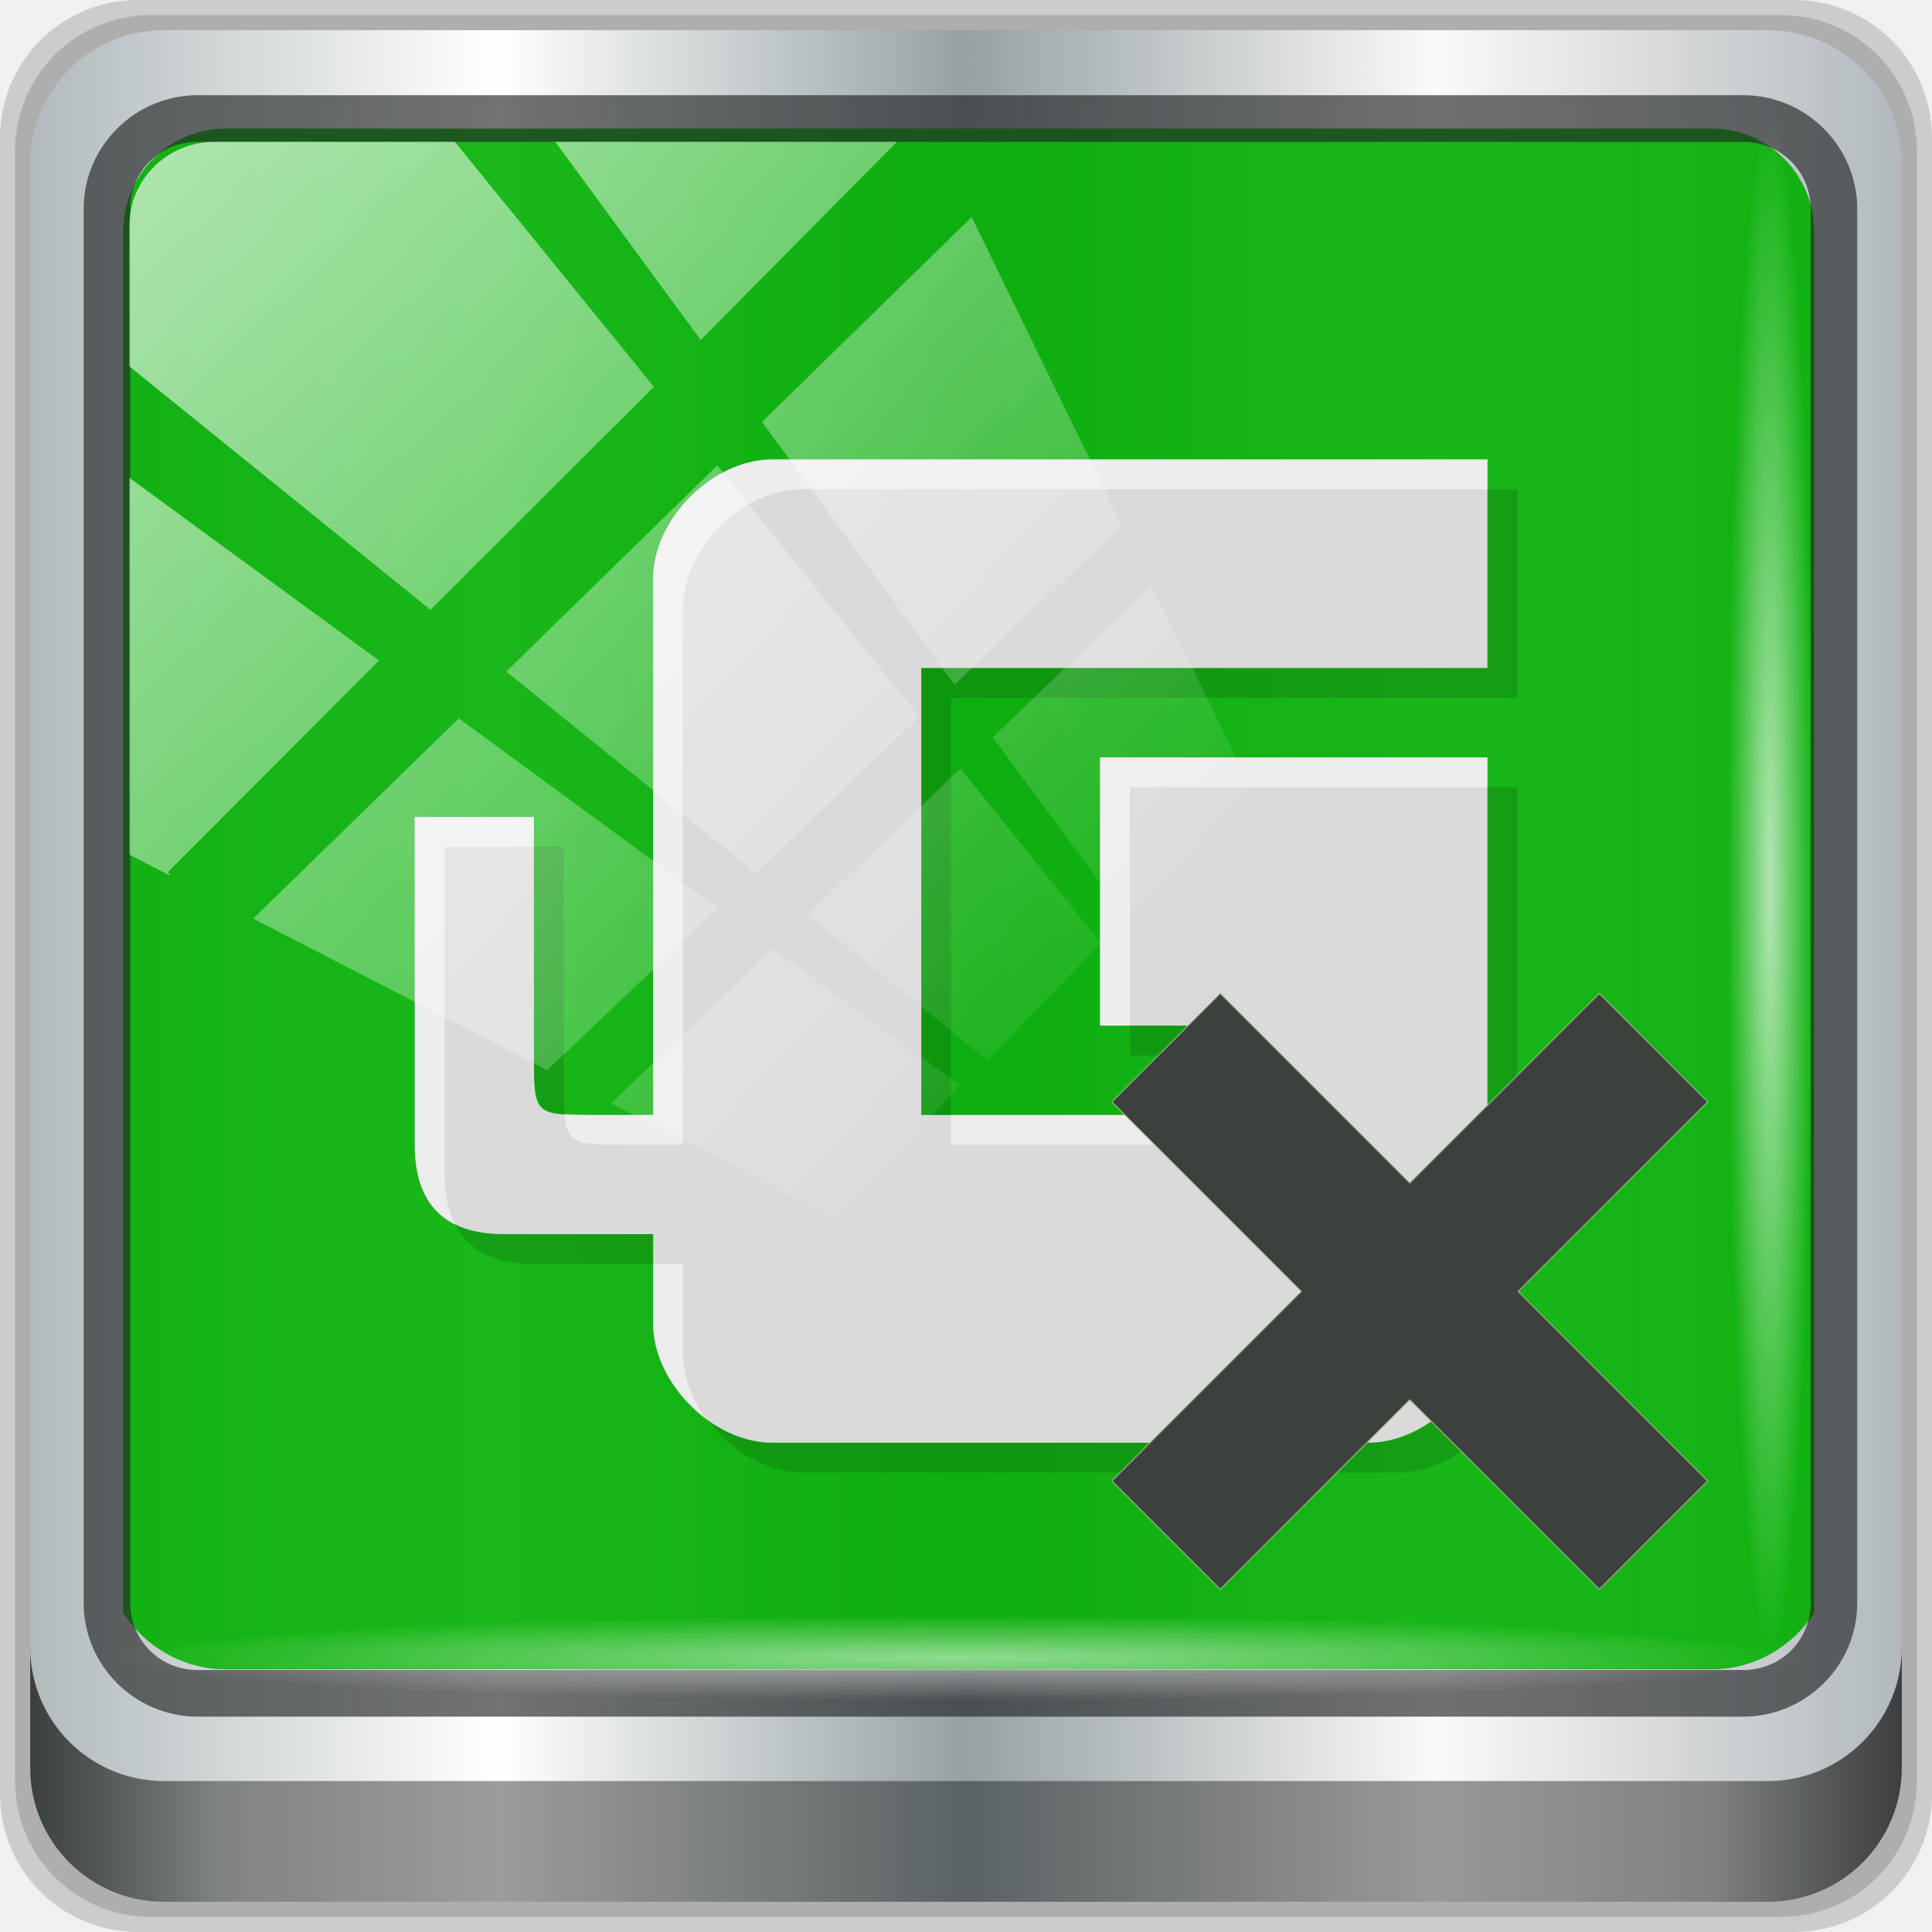
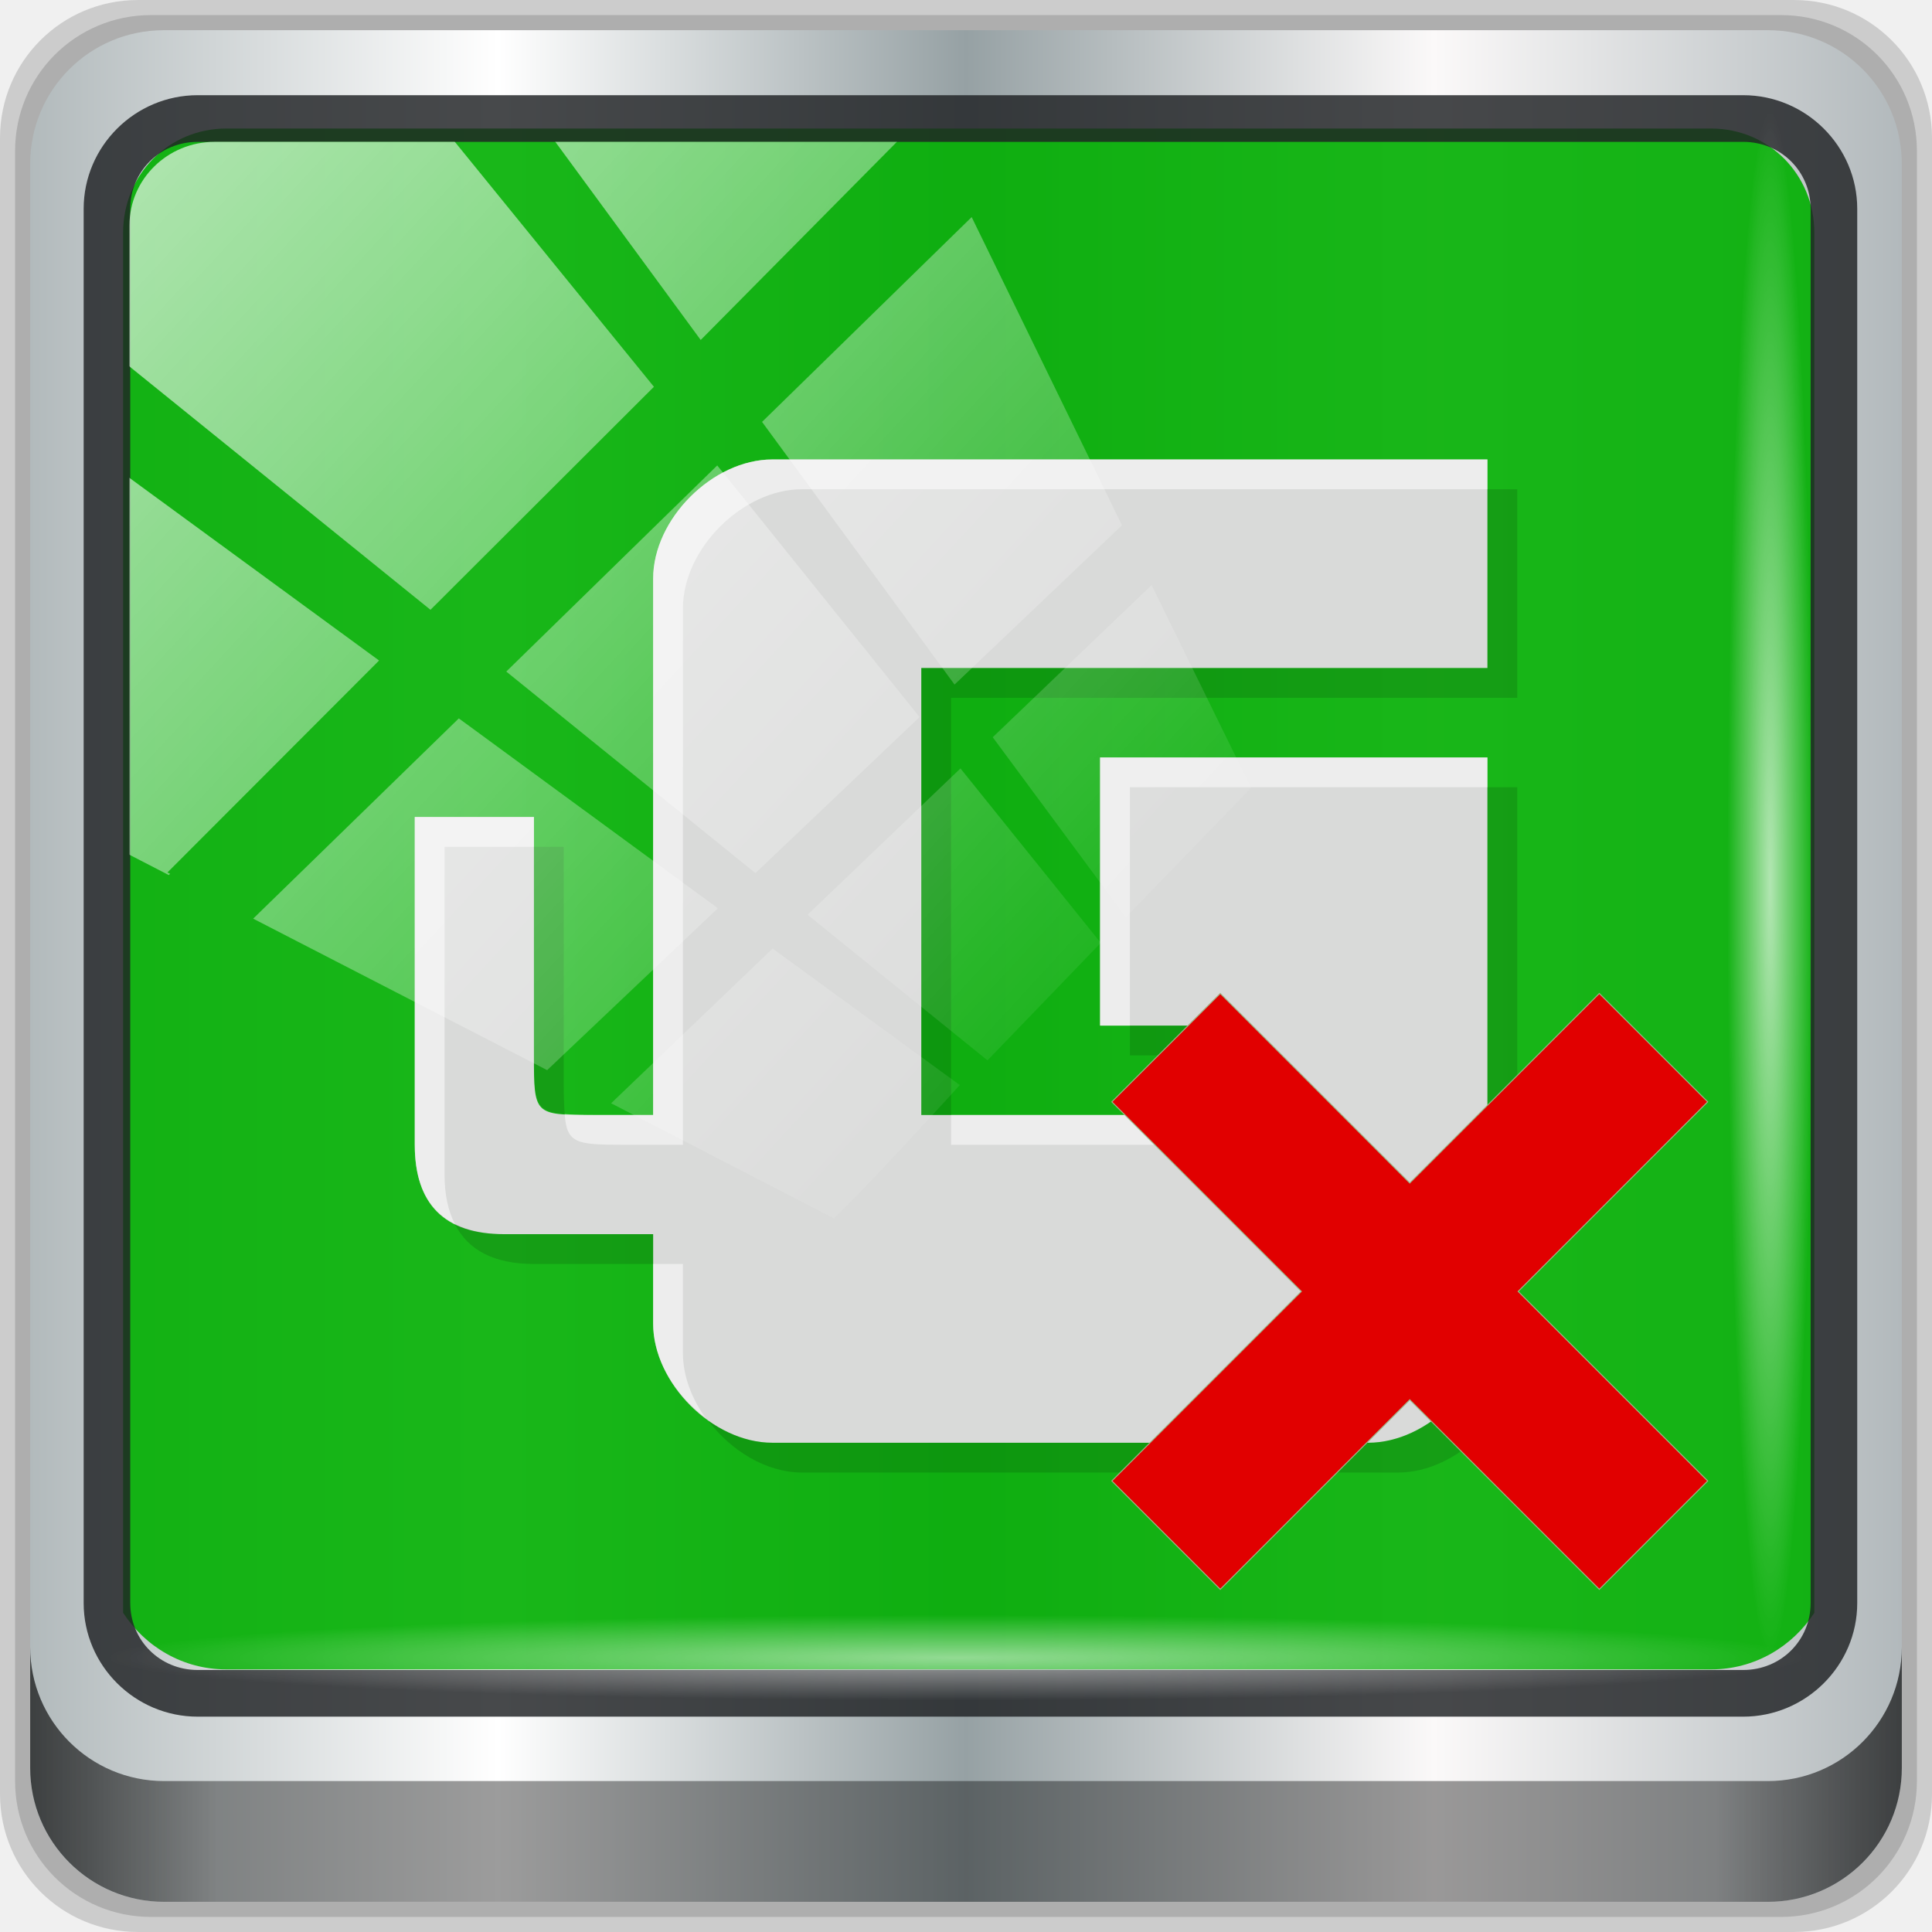
<svg xmlns="http://www.w3.org/2000/svg" xmlns:xlink="http://www.w3.org/1999/xlink" width="96" height="96" id="svg13094" version="1.1">
  <defs id="defs13096">
    <linearGradient id="linearGradient5602-7-3-9-8">
      <stop id="stop5604-6-70-0-5" style="stop-color:#579457;stop-opacity:1;" offset="0" />
      <stop id="stop5606-0-9-2-0" style="stop-color:#558455;stop-opacity:1;" offset="1" />
    </linearGradient>
    <linearGradient id="linearGradient13990">
      <stop id="stop13992" offset="0" style="stop-color:#003366;stop-opacity:1;" />
      <stop id="stop13994" offset="1" style="stop-color:#003366;stop-opacity:0;" />
    </linearGradient>
    <linearGradient id="linearGradient6139-0">
      <stop style="stop-color:#b7b7b7;stop-opacity:1;" offset="0" id="stop6141-2" />
      <stop id="stop6151-0" offset="0.25" style="stop-color:#ffffff;stop-opacity:1;" />
      <stop id="stop6147-1" offset="0.5" style="stop-color:#9d9d9d;stop-opacity:1;" />
      <stop style="stop-color:#fafafa;stop-opacity:1;" offset="0.75" id="stop6149-4" />
      <stop style="stop-color:#b7b7b7;stop-opacity:1;" offset="1" id="stop6143-4" />
    </linearGradient>
    <linearGradient id="linearGradient4091-0-3-0-7">
      <stop id="stop4093-3-6-4-2" offset="0" style="stop-color:#ffffff;stop-opacity:1;" />
      <stop style="stop-color:#ffffff;stop-opacity:1;" offset="0.8" id="stop4099-6-1-8-3" />
      <stop id="stop4095-1-0-7-9" offset="1" style="stop-color:#ffffff;stop-opacity:0;" />
    </linearGradient>
    <linearGradient id="linearGradient3832-0-6-1-1">
      <stop id="stop3834-6-3-7-1" offset="0" style="stop-color:#000000;stop-opacity:1;" />
      <stop style="stop-color:#000000;stop-opacity:0.588;" offset="0.1" id="stop3872-2-4" />
      <stop id="stop3844-6-2-7-6" offset="0.9" style="stop-color:#000000;stop-opacity:0.588;" />
      <stop id="stop3836-5-0-2-9" offset="1" style="stop-color:#000000;stop-opacity:1;" />
    </linearGradient>
    <filter color-interpolation-filters="sRGB" id="filter3174-4">
      <feGaussianBlur id="feGaussianBlur3176-3" stdDeviation="1.71" />
    </filter>
    <linearGradient x1="16" y1="48" x2="80" y2="48" id="linearGradient3879-8-8" xlink:href="#linearGradient3873-7" gradientUnits="userSpaceOnUse" />
    <linearGradient id="linearGradient3873-7">
      <stop id="stop3875-0" style="stop-color:#f0f0f0;stop-opacity:1" offset="0" />
      <stop id="stop3877-20-4" style="stop-color:#b4b4b4;stop-opacity:1" offset="1" />
    </linearGradient>
    <radialGradient cx="48" cy="48" r="32" fx="48" fy="48" id="radialGradient3682-9" xlink:href="#linearGradient3674-5-0" gradientUnits="userSpaceOnUse" />
    <linearGradient id="linearGradient3674-5-0">
      <stop id="stop3676-0-2" style="stop-color:#ffffff;stop-opacity:1" offset="0" />
      <stop id="stop3684-9" style="stop-color:#ffffff;stop-opacity:1" offset="0.3" />
      <stop id="stop3925-8-3" style="stop-color:#f0f0f0;stop-opacity:1" offset="0.9" />
      <stop id="stop3678-8-8" style="stop-color:#d2d2d2;stop-opacity:1" offset="1" />
    </linearGradient>
    <filter color-interpolation-filters="sRGB" id="filter3944-7">
      <feGaussianBlur id="feGaussianBlur3946-6" stdDeviation="0.436" />
    </filter>
    <radialGradient cx="48.001" cy="46.058" r="3" fx="48.001" fy="46.058" id="radialGradient3901-4" xlink:href="#linearGradient3893-7" gradientUnits="userSpaceOnUse" />
    <linearGradient id="linearGradient3893-7">
      <stop id="stop3895-3" style="stop-color:#ffffff;stop-opacity:1" offset="0" />
      <stop id="stop3897-5" style="stop-color:#a2a2a2;stop-opacity:1" offset="1" />
    </linearGradient>
    <linearGradient x1="13" y1="48" x2="83" y2="48" id="linearGradient3905-4" xlink:href="#linearGradient3899-9" gradientUnits="userSpaceOnUse" gradientTransform="matrix(0,1,-1,0,96,0)" />
    <linearGradient id="linearGradient3899-9">
      <stop id="stop3901-8" style="stop-color:#ffffff;stop-opacity:1" offset="0" />
      <stop id="stop3981-6" style="stop-color:#ffffff;stop-opacity:0.412" offset="0.5" />
      <stop id="stop3903-5" style="stop-color:#868686;stop-opacity:1" offset="1" />
    </linearGradient>
    <linearGradient x1="17" y1="48" x2="120" y2="48" id="linearGradient3923-1-6" xlink:href="#linearGradient3917-6-8" gradientUnits="userSpaceOnUse" gradientTransform="matrix(0,1,-1,0,96,0)" />
    <linearGradient id="linearGradient3917-6-8">
      <stop id="stop3919-2" style="stop-color:#000000;stop-opacity:1" offset="0" />
      <stop id="stop3921-7" style="stop-color:#000000;stop-opacity:0" offset="1" />
    </linearGradient>
    <linearGradient x1="43" y1="60" x2="53" y2="60" id="linearGradient3973-9" xlink:href="#linearGradient3983-2" gradientUnits="userSpaceOnUse" />
    <linearGradient id="linearGradient3983-2">
      <stop id="stop3985-6" style="stop-color:#ffffff;stop-opacity:1" offset="0" />
      <stop id="stop3989-2" style="stop-color:#868686;stop-opacity:1" offset="1" />
    </linearGradient>
    <radialGradient cx="48" cy="60" r="5" fx="48" fy="60" id="radialGradient3979-6" xlink:href="#linearGradient3674-5-0" gradientUnits="userSpaceOnUse" />
    <clipPath id="clipPath2973-9">
      <rect width="84" height="84" rx="6" ry="6" x="6" y="6" id="rect2975-6" style="fill:url(#linearGradient2977);fill-opacity:1;fill-rule:nonzero;stroke:none" />
    </clipPath>
    <linearGradient id="linearGradient12946">
      <stop id="stop12948" offset="0" style="stop-color:#ffffff;stop-opacity:1;" />
      <stop id="stop12950" offset="1" style="stop-color:#ffffff;stop-opacity:0;" />
    </linearGradient>
    <linearGradient x1="45.448" y1="92.54" x2="45.448" y2="7.017" id="ButtonShadow-5" gradientUnits="userSpaceOnUse" gradientTransform="scale(1.005865,0.994169)">
      <stop id="stop3750-9" style="stop-color:#000000;stop-opacity:1" offset="0" />
      <stop id="stop3752-0" style="stop-color:#000000;stop-opacity:0.588" offset="1" />
    </linearGradient>
    <filter color-interpolation-filters="sRGB" id="filter3174-5">
      <feGaussianBlur id="feGaussianBlur3176-1" stdDeviation="1.71" />
    </filter>
    <linearGradient x1="136.328" y1="151.168" x2="117.661" y2="78.463" id="linearGradient3855" xlink:href="#linearGradient3421" gradientUnits="userSpaceOnUse" gradientTransform="matrix(0.3140077,0,0,0.3140077,8.607684,9.324292)" />
    <linearGradient id="linearGradient3421">
      <stop id="stop3423" style="stop-color:#fe7600;stop-opacity:1" offset="0" />
      <stop id="stop3425" style="stop-color:#f2b26d;stop-opacity:1" offset="1" />
    </linearGradient>
    <linearGradient x1="48.743" y1="30.802" x2="86.437" y2="30.802" id="linearGradient3871" xlink:href="#linearGradient3865" gradientUnits="userSpaceOnUse" />
    <linearGradient id="linearGradient3865">
      <stop id="stop3867" style="stop-color:#bddb4e;stop-opacity:1" offset="0" />
      <stop id="stop3869" style="stop-color:#52b124;stop-opacity:1" offset="1" />
    </linearGradient>
    <linearGradient x1="312.623" y1="468.587" x2="315.217" y2="471.181" id="linearGradient3851" xlink:href="#linearGradient12946" gradientUnits="userSpaceOnUse" gradientTransform="matrix(0.3140077,0,0,0.3140077,-69.66325,-106.2013)" />
    <linearGradient x1="312.623" y1="468.587" x2="315.217" y2="471.181" id="linearGradient3847" xlink:href="#linearGradient12946" gradientUnits="userSpaceOnUse" gradientTransform="matrix(0.3140077,0,0,0.3140077,-68.83944,-118.9513)" />
    <linearGradient x1="-19.14" y1="-98.684" x2="18.555" y2="-98.684" id="linearGradient3879" xlink:href="#linearGradient3865" gradientUnits="userSpaceOnUse" />
    <linearGradient xlink:href="#linearGradient6139-0-3" id="linearGradient4071" gradientUnits="userSpaceOnUse" gradientTransform="matrix(1.135375,0,0,1.133663,-40.03713,-46.7876)" x1="6" y1="47" x2="90" y2="47" />
    <linearGradient id="linearGradient6139-0-3">
      <stop id="stop6141-2-6" offset="0" style="stop-color:#b2babc;stop-opacity:1" />
      <stop style="stop-color:#ffffff;stop-opacity:1;" offset="0.25" id="stop6151-0-7" />
      <stop style="stop-color:#96a1a4;stop-opacity:1" offset="0.5" id="stop6147-1-5" />
      <stop id="stop6149-4-3" offset="0.75" style="stop-color:#fbf9f9;stop-opacity:1;" />
      <stop id="stop6143-4-5" offset="1" style="stop-color:#b2b9bc;stop-opacity:1" />
    </linearGradient>
    <linearGradient gradientTransform="matrix(1.0255,0,0,1.023954,-34.76313,-42.65521)" xlink:href="#linearGradient3832-0-6-1-1" id="linearGradient4129" x1="1.5" y1="88.172" x2="94.5" y2="88.172" gradientUnits="userSpaceOnUse" />
    <radialGradient xlink:href="#linearGradient12946" id="radialGradient7462" gradientUnits="userSpaceOnUse" gradientTransform="matrix(1,0,0,0.05036905,-2.7362053e-6,39.43182)" cx="13.948" cy="44.893" fx="13.948" fy="44.893" r="43.199" />
    <radialGradient xlink:href="#linearGradient12946" id="radialGradient7464" gradientUnits="userSpaceOnUse" gradientTransform="matrix(0.9096059,0,0,0.0504451,-10.35509,-57.7045)" cx="13.948" cy="44.893" fx="13.948" fy="44.893" r="43.199" />
    <linearGradient xlink:href="#linearGradient12946" id="linearGradient4767" gradientUnits="userSpaceOnUse" x1="2.771" y1="-28.642" x2="50.528" y2="14.514" />
    <clipPath id="clipPath4156-4-1" clipPathUnits="userSpaceOnUse">
      <path id="path4158-0-8" d="m 27.046,-55.695 -14.214,13.321 h 0.061 l 15.653,21.771 10.231,-10.546 C 38.562,-32.302 27.468,-54.819 27.046,-55.695 Z M 9.647,-39.383 -5.241,-25.321 15.988,-7.806 26.372,-18.383 Z m 31.491,12.951 -9.741,9.714 8.945,12.458 7.781,-7.555 z m -49.84,4.379 -13.754,12.982 26.283,13.846 0.061,-0.062 -0.123,-0.062 L 13.599,-5.401 -8.702,-22.053 Z m 38.015,7.401 -9.803,9.775 11.579,9.559 7.628,-7.401 -8.669,-11.009 z m 20.187,5.674 -7.383,7.216 6.188,8.542 5.82,-6.137 z m -32.195,6.322 -9.557,9.498 13.662,7.185 7.934,-7.678 z m 23.312,2.374 -7.107,6.938 8.363,6.907 5.361,-5.674 -0.061,-0.092 -0.092,0.123 -6.464,-8.203 z m -8.73,8.542 -7.505,7.339 10.354,5.458 c 1.397,-1.321 5.675,-6.123 5.851,-6.322 z" style="opacity:0.6;fill:#ffffff;fill-opacity:1;stroke:none" />
    </clipPath>
    <linearGradient id="ButtonShadow-16" gradientTransform="scale(1.005865,0.994169)" x1="45.448" y1="92.54" x2="45.448" y2="7.017" gradientUnits="userSpaceOnUse">
      <stop style="stop-color:#000000;stop-opacity:1;" offset="0" id="stop3750-6" />
      <stop style="stop-color:#000000;stop-opacity:0.588;" offset="1" id="stop3752-4" />
    </linearGradient>
    <clipPath clipPathUnits="userSpaceOnUse" id="clipPath4355-7">
      <rect style="fill:#ffffff;fill-opacity:1;fill-rule:nonzero;stroke:none" id="rect4357-5" width="84" height="80" x="6" y="6" rx="6" ry="6" />
    </clipPath>
    <clipPath clipPathUnits="userSpaceOnUse" id="clipPath4355-9">
      <rect style="fill:#ffffff;fill-opacity:1;fill-rule:nonzero;stroke:none" id="rect4357-1" width="84" height="80" x="6" y="6" rx="6" ry="6" />
    </clipPath>
    <clipPath clipPathUnits="userSpaceOnUse" id="clipPath4355-1">
      <rect style="fill:#ffffff;fill-opacity:1;fill-rule:nonzero;stroke:none" id="rect4357-9" width="84" height="80" x="6" y="6" rx="6" ry="6" />
    </clipPath>
    <clipPath clipPathUnits="userSpaceOnUse" id="clipPath3943-52-0">
      <path id="path3945-4-1" d="m 69.781,20.844 -5,3.438 c 5.587,5.537 9,13.328 9,21.812 0,8.434 -3.377,16.096 -8.906,21.625 l 5,3.438 C 76.078,64.576 80,55.844 80,46.094 c 2e-6,-9.797 -3.963,-18.66 -10.219,-25.25 z M 40,24.062 28.906,36.219 H 21.5 c -0.823,0 -1.5,0.677 -1.5,1.5 v 1 14.844 1 c 0,0.823 0.684,1.61 1.5,1.5 h 7.406 L 40,68 V 66 26.062 Z m 20.594,3.281 -5,3.438 L 55.5,30.875 c 3.938,3.89 6.406,9.25 6.406,15.219 0,5.921 -2.43,11.148 -6.312,15.031 l 0.094,0.094 5.094,3.438 c 4.475,-4.908 7.25,-11.402 7.25,-18.562 0,-7.231 -2.879,-13.831 -7.438,-18.75 z m -9.25,6.5 -5.219,3.625 c 2.222,2.218 3.719,5.24 3.719,8.625 0,3.337 -1.459,6.228 -3.625,8.438 l 5.219,3.625 c 2.822,-3.237 4.531,-7.434 4.531,-12.062 0,-4.673 -1.754,-9.001 -4.625,-12.25 z" style="color:#000000;display:inline;overflow:visible;visibility:visible;opacity:0.8;fill:#ff00ff;fill-opacity:1;fill-rule:nonzero;stroke:none;stroke-width:1;marker:none;enable-background:accumulate" />
    </clipPath>
  </defs>
  <g id="g3043" transform="translate(-0.6250001,0.082283)" />
  <g id="scalable" transform="matrix(1.038589,0,0,1.038589,1214.722,1878.812)" style="fill:#ffffff" />
  <g transform="translate(-4.4706248e-7,32)" id="layer1">
    <g id="g12958" transform="matrix(0.9751338,0,0,0.9766061,33.8987,9.657379)">
      <path style="display:inline;opacity:0.15;fill:#000000;fill-opacity:1;fill-rule:nonzero;stroke:none;stroke-width:1.025" d="m 56.653,-42.655 h -84.384 c -3.896,0 -7.032,3.132 -7.032,7.021 V 48.623 c 0,3.89 3.136,7.021 7.032,7.021 h 84.384 c 3.896,0 7.032,-3.132 7.032,-7.021 v -84.257 c 0,-3.89 -3.136,-7.021 -7.032,-7.021 z" id="path3288" />
      <path id="path4085" d="m 55.994,-41.887 h -83.066 c -3.835,0 -6.922,3.083 -6.922,6.912 v 82.94 c 0,3.829 3.087,6.912 6.922,6.912 h 83.066 c 3.835,0 6.922,-3.083 6.922,-6.912 v -82.94 c 0,-3.829 -3.087,-6.912 -6.922,-6.912 z" style="display:inline;opacity:0.15;fill:#000000;fill-opacity:1;fill-rule:nonzero;stroke:none;stroke-width:1.025" />
      <path style="display:inline;fill:url(#linearGradient4071);fill-opacity:1;fill-rule:nonzero;stroke:none;stroke-width:1.025" d="m 55.334,-41.119 h -81.747 c -3.774,0 -6.812,3.034 -6.812,6.802 v 81.624 c 0,3.768 3.038,6.802 6.812,6.802 h 81.747 c 3.774,0 6.812,-3.034 6.812,-6.802 v -81.624 c 0,-3.768 -3.038,-6.802 -6.812,-6.802 z" id="rect4251-1" />
      <path style="display:inline;opacity:0.9;fill:#00af00;fill-opacity:1;fill-rule:nonzero;stroke:none;stroke-width:1.055" d="m -23.235,-36.115 c -2.929,0 -5.255,2.343 -5.255,5.295 v 21.941 7.413 40.87 c 1.125,1.725 3.045,2.879 5.255,2.879 h 4.204 67.261 4.204 c 2.21,0 4.13,-1.154 5.255,-2.879 V -1.467 -8.88 -30.82 c 0,-2.952 -2.325,-5.295 -5.255,-5.295 z" id="path3400-6" />
-       <path id="path4989" d="m -24.688,-37.812 c -3.196,0 -5.812,2.6 -5.812,5.781 v 70.938 c 0,3.181 2.616,5.781 5.812,5.781 h 78.75 c 3.196,0 5.813,-2.6 5.813,-5.781 V -32.031 c 0,-3.181 -2.616,-5.781 -5.813,-5.781 z m 0,2.375 h 78.75 c 1.936,0 3.438,1.516 3.438,3.406 v 70.938 c 0,1.891 -1.501,3.406 -3.438,3.406 h -78.75 c -1.936,0 -3.438,-1.516 -3.438,-3.406 V -32.031 c 0,-1.891 1.501,-3.406 3.438,-3.406 z" style="color:#000000;font-style:normal;font-variant:normal;font-weight:normal;font-stretch:normal;font-size:medium;line-height:normal;font-family:Sans;-inkscape-font-specification:Sans;text-indent:0;text-align:start;text-decoration:none;text-decoration-line:none;letter-spacing:normal;word-spacing:normal;text-transform:none;writing-mode:lr-tb;direction:ltr;baseline-shift:baseline;text-anchor:start;display:inline;overflow:visible;visibility:visible;fill:#1f2224;fill-opacity:0.633;stroke:none;stroke-width:2.434;marker:none;enable-background:accumulate" />
+       <path id="path4989" d="m -24.688,-37.812 c -3.196,0 -5.812,2.6 -5.812,5.781 v 70.938 c 0,3.181 2.616,5.781 5.812,5.781 h 78.75 c 3.196,0 5.813,-2.6 5.813,-5.781 V -32.031 c 0,-3.181 -2.616,-5.781 -5.813,-5.781 z m 0,2.375 h 78.75 c 1.936,0 3.438,1.516 3.438,3.406 v 70.938 c 0,1.891 -1.501,3.406 -3.438,3.406 h -78.75 c -1.936,0 -3.438,-1.516 -3.438,-3.406 V -32.031 c 0,-1.891 1.501,-3.406 3.438,-3.406 z" style="color:#000000;font-style:normal;font-variant:normal;font-weight:normal;font-stretch:normal;font-size:medium;line-height:normal;font-family:Sans;-inkscape-font-specification:Sans;text-indent:0;text-align:start;text-decoration:none;text-decoration-line:none;letter-spacing:normal;word-spacing:normal;text-transform:none;writing-mode:lr-tb;direction:ltr;baseline-shift:baseline;text-anchor:start;display:inline;overflow:visible;visibility:visible;fill:#1f2224;fill-opacity:0.817;stroke:none;stroke-width:2.434;marker:none;enable-background:accumulate" />
      <path style="display:inline;opacity:0.658;fill:url(#linearGradient4129);fill-opacity:1;fill-rule:nonzero;stroke:none;stroke-width:1.025" d="m -33.225,41.149 v 6.144 c 0,3.768 3.052,6.816 6.826,6.816 h 81.72 c 3.774,0 6.826,-3.047 6.826,-6.816 v -6.144 c 0,3.768 -3.052,6.816 -6.826,6.816 h -81.72 c -3.774,0 -6.826,-3.047 -6.826,-6.816 z" id="path4118" />
      <rect style="opacity:0.55;fill:url(#radialGradient7462);fill-opacity:1;stroke:none;stroke-width:1.025" id="rect4131" width="86.398" height="4.352" x="-29.251" y="39.517" rx="0" ry="4.352" />
      <rect ry="4.358" rx="0" y="-57.619" x="-36.962" height="4.358" width="78.588" id="rect4141" style="opacity:0.669;fill:url(#radialGradient7464);fill-opacity:1;stroke:none;stroke-width:1.025" transform="rotate(90)" />
      <g transform="translate(-21.08233,-181.5506)" id="g1053">
        <path style="color:#000000;display:inline;overflow:visible;visibility:visible;fill:#d9dad9;fill-opacity:1;fill-rule:nonzero;stroke:none;stroke-width:3.034;marker:none;enable-background:accumulate" d="m 19.601,168.337 -6.1e-4,27.288 -3.037,3.9e-4 c -3.037,0 -3.037,0 -3.037,-3.032 l -4e-5,-12.129 H 7.454 l -5e-5,16.677 c 0,3.032 1.518,4.548 4.555,4.548 l 7.592,-4.7e-4 6.1e-4,4.549 c -4.8e-4,3.032 3.036,6.064 6.073,6.064 h 30.366 c 3.037,0 6.073,-3.032 6.073,-6.064 l -6.08e-4,-28.805 H 42.375 v 13.644 h 6.073 l 3.05e-4,4.548 H 33.266 l -3.03e-4,-22.741 h 28.848 v -10.612 l -36.439,6e-4 c -3.037,-6e-4 -6.074,3.031 -6.073,6.064 z" id="path3832" />
        <path style="color:#000000;display:inline;overflow:visible;visibility:visible;fill:#000000;fill-opacity:0.133;fill-rule:nonzero;stroke:none;stroke-width:3.468;marker:none;enable-background:accumulate" d="m 62.114,163.788 v 9.096 H 33.266 v 22.741 H 34.784 V 174.401 h 28.848 v -10.612 z m 0,15.161 v 27.289 c 4.2e-5,3.032 -3.037,6.064 -6.073,6.064 H 25.674 c -1.139,0 -2.295,-0.444 -3.274,-1.137 1.165,1.543 2.959,2.653 4.792,2.653 h 30.367 c 3.037,0 6.073,-3.032 6.073,-6.064 v -28.805 z m -48.587,3.032 v 10.612 c 0,2.397 0.066,2.88 1.566,2.985 -0.028,-0.397 -0.048,-0.833 -0.048,-1.469 v -12.128 z m 30.367,9.096 v 1.516 h 4.555 v -1.516 z M 9.494,201.168 c 0.676,1.343 2.012,2.037 4.033,2.037 h 6.073 v -1.516 h -7.592 c -1.015,0 -1.839,-0.182 -2.515,-0.521 z" id="path3810" />
        <path style="color:#000000;display:inline;overflow:visible;visibility:visible;fill:#ffffff;fill-opacity:0.513;fill-rule:nonzero;stroke:none;stroke-width:3.468;stroke-opacity:1;marker:none;enable-background:accumulate" d="m 25.674,162.272 c -3.037,-6.1e-4 -6.074,3.032 -6.073,6.064 v 27.289 h -3.037 c -0.636,0 -1.073,-0.019 -1.471,-0.047 0.105,1.498 0.589,1.563 2.989,1.563 h 3.037 v -27.289 c -4.8e-4,-3.033 3.036,-6.065 6.073,-6.064 h 34.922 v -1.516 z m 16.702,15.161 v 13.644 h 1.518 v -12.128 h 18.22 v -1.516 z m -34.922,3.032 v 16.677 c 0,2.018 0.695,3.352 2.04,4.027 -0.34,-0.675 -0.522,-1.497 -0.522,-2.511 v -16.677 h 4.555 v -1.516 z m 40.995,12.128 v 3.032 H 34.784 v 1.516 h 15.183 v -4.548 z m -28.848,10.612 v 3.032 c -2.8e-4,1.831 1.112,3.622 2.657,4.785 -0.694,-0.977 -1.139,-2.132 -1.139,-3.269 v -4.548 z" id="rect3005" />
-         <path style="fill:#3d413d;fill-opacity:1;fill-rule:evenodd;stroke:#9eb788;stroke-width:0.037pt;stroke-linecap:butt;stroke-linejoin:miter;stroke-opacity:1" d="m 48.499,189.442 c -1.841,1.838 -3.682,3.677 -5.524,5.515 3.219,3.215 6.438,6.43 9.657,9.645 -3.219,3.214 -6.438,6.429 -9.657,9.643 1.841,1.838 3.682,3.677 5.524,5.515 3.219,-3.215 6.438,-6.43 9.657,-9.645 3.22,3.215 6.44,6.43 9.659,9.645 1.841,-1.838 3.681,-3.677 5.522,-5.515 -3.219,-3.214 -6.438,-6.429 -9.657,-9.643 3.219,-3.215 6.438,-6.43 9.657,-9.645 -1.841,-1.838 -3.681,-3.677 -5.522,-5.515 -3.22,3.215 -6.44,6.43 -9.659,9.645 -3.219,-3.215 -6.438,-6.43 -9.657,-9.645 z" id="path4950" />
+         <path style="fill:#e10000;fill-opacity:1;fill-rule:evenodd;stroke:#9eb788;stroke-width:0.037pt;stroke-linecap:butt;stroke-linejoin:miter;stroke-opacity:1" d="m 48.499,189.442 c -1.841,1.838 -3.682,3.677 -5.524,5.515 3.219,3.215 6.438,6.43 9.657,9.645 -3.219,3.214 -6.438,6.429 -9.657,9.643 1.841,1.838 3.682,3.677 5.524,5.515 3.219,-3.215 6.438,-6.43 9.657,-9.645 3.22,3.215 6.44,6.43 9.659,9.645 1.841,-1.838 3.681,-3.677 5.522,-5.515 -3.219,-3.214 -6.438,-6.429 -9.657,-9.643 3.219,-3.215 6.438,-6.43 9.657,-9.645 -1.841,-1.838 -3.681,-3.677 -5.522,-5.515 -3.22,3.215 -6.44,6.43 -9.659,9.645 -3.219,-3.215 -6.438,-6.43 -9.657,-9.645 z" id="path4950" />
      </g>
      <rect transform="matrix(1.096511,0,0,1.072779,-30.35837,-3.254488)" style="opacity:0.65;fill:url(#linearGradient4767);fill-opacity:1;stroke:none" id="rect4146" width="75.966" height="69.024" x="2" y="-30" rx="3.957" ry="3.957" clip-path="url(#clipPath4156-4-1)" />
    </g>
  </g>
</svg>
